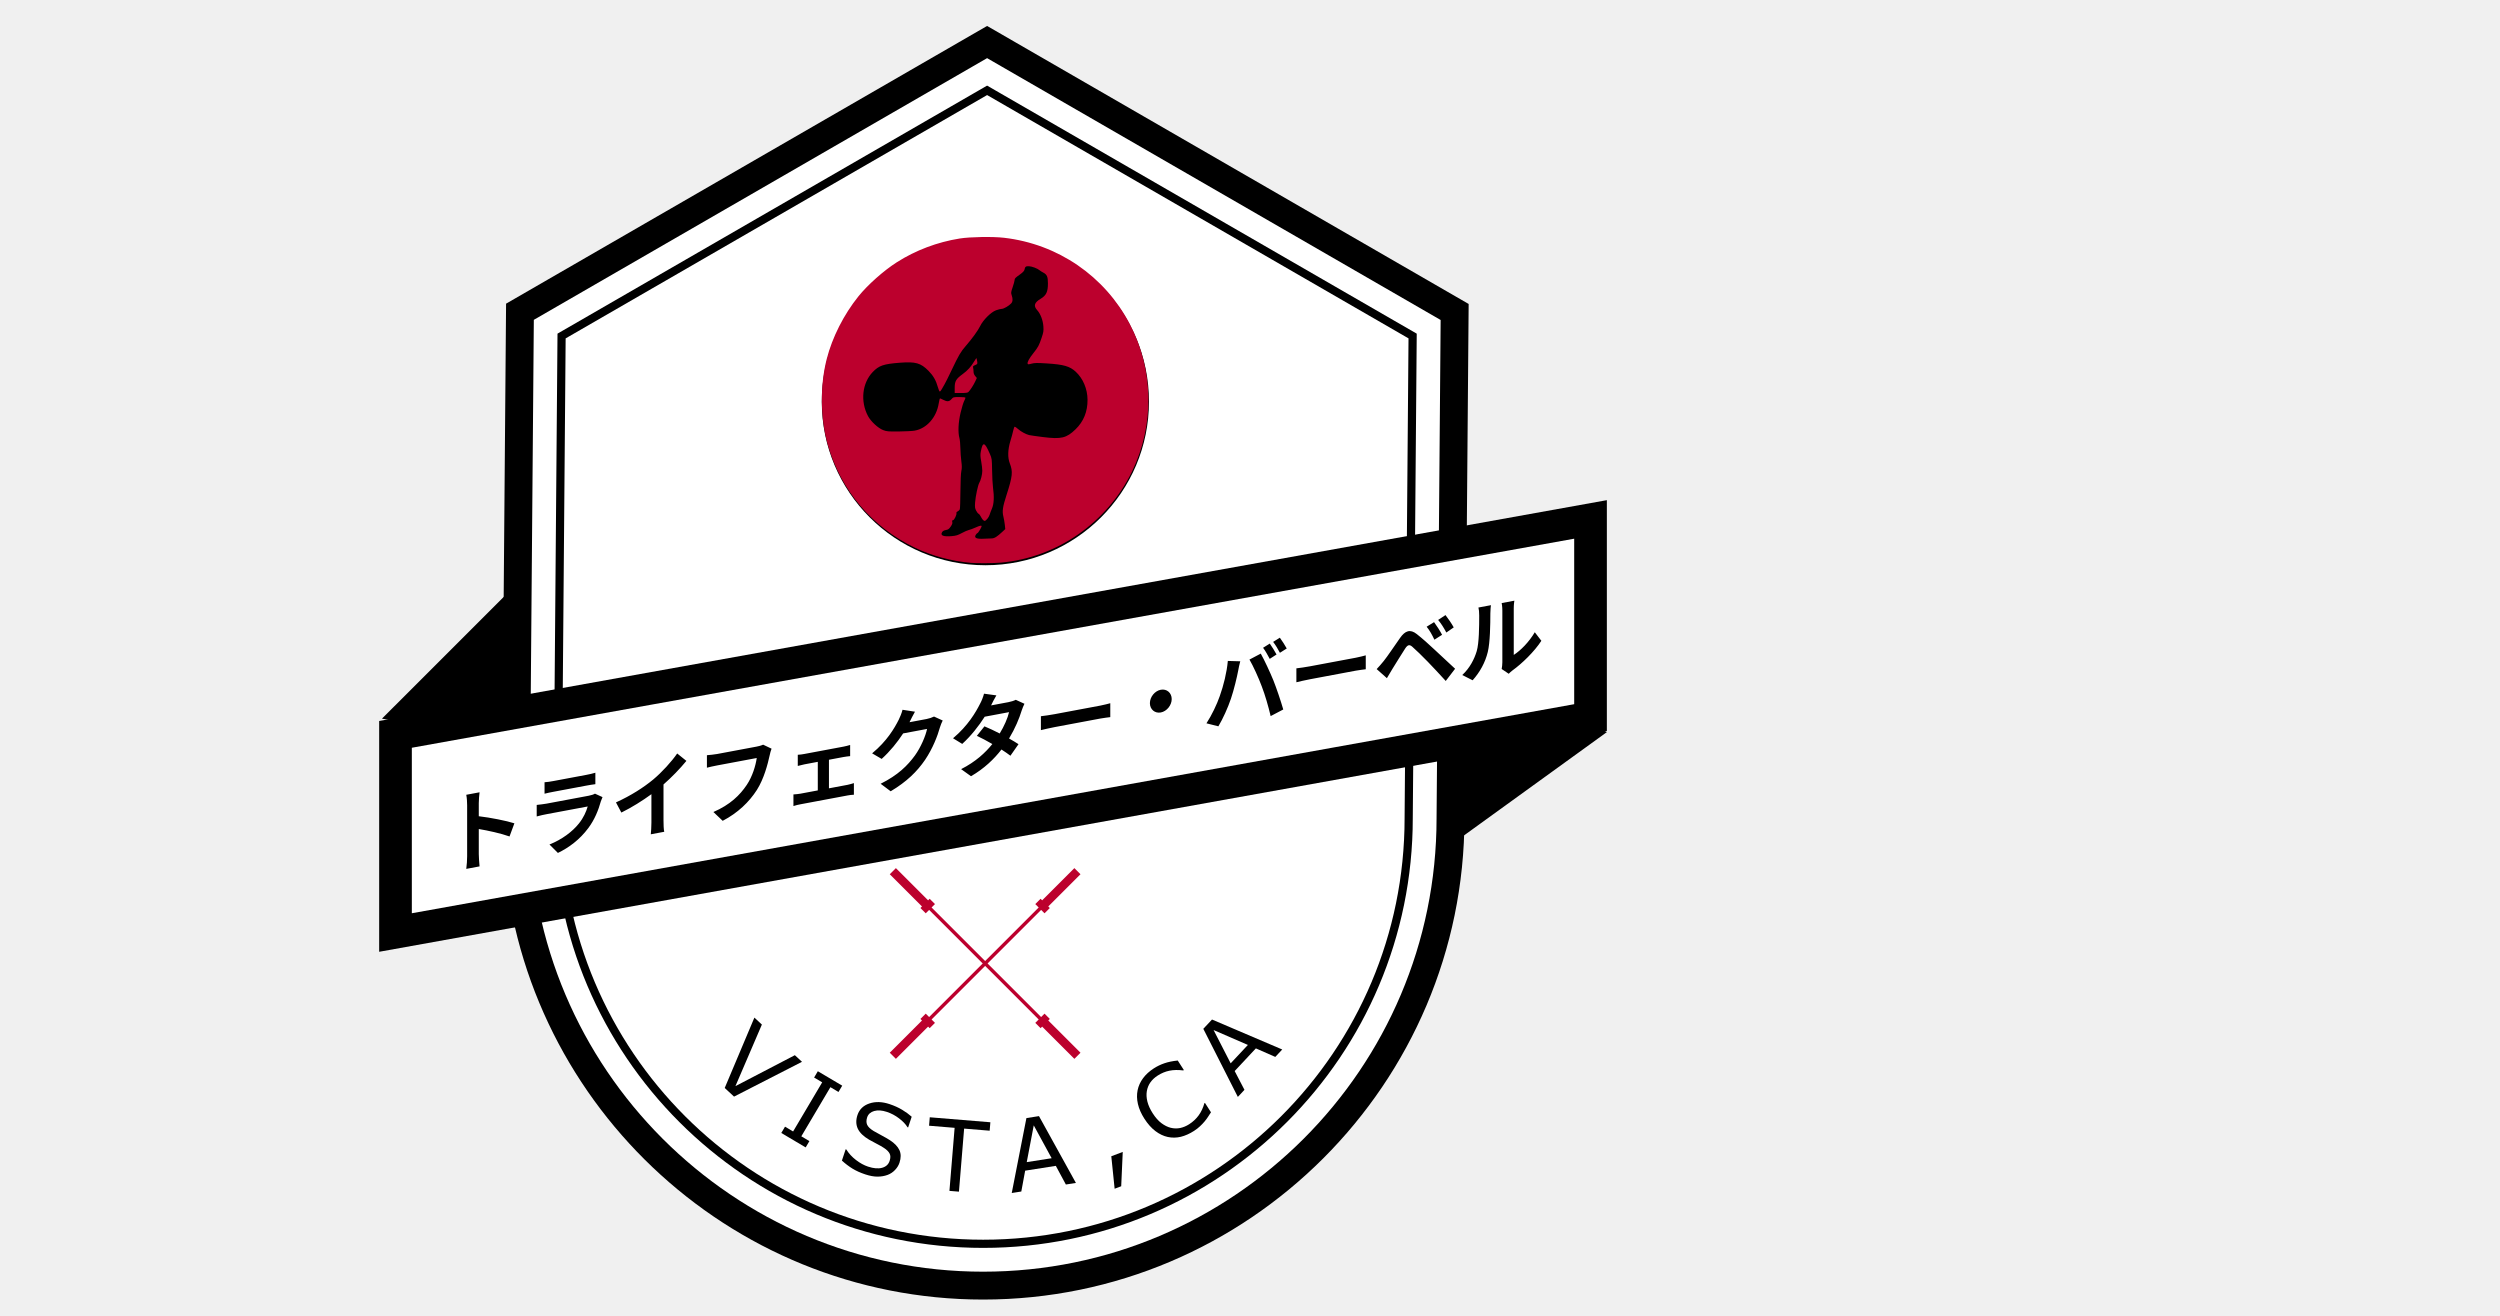
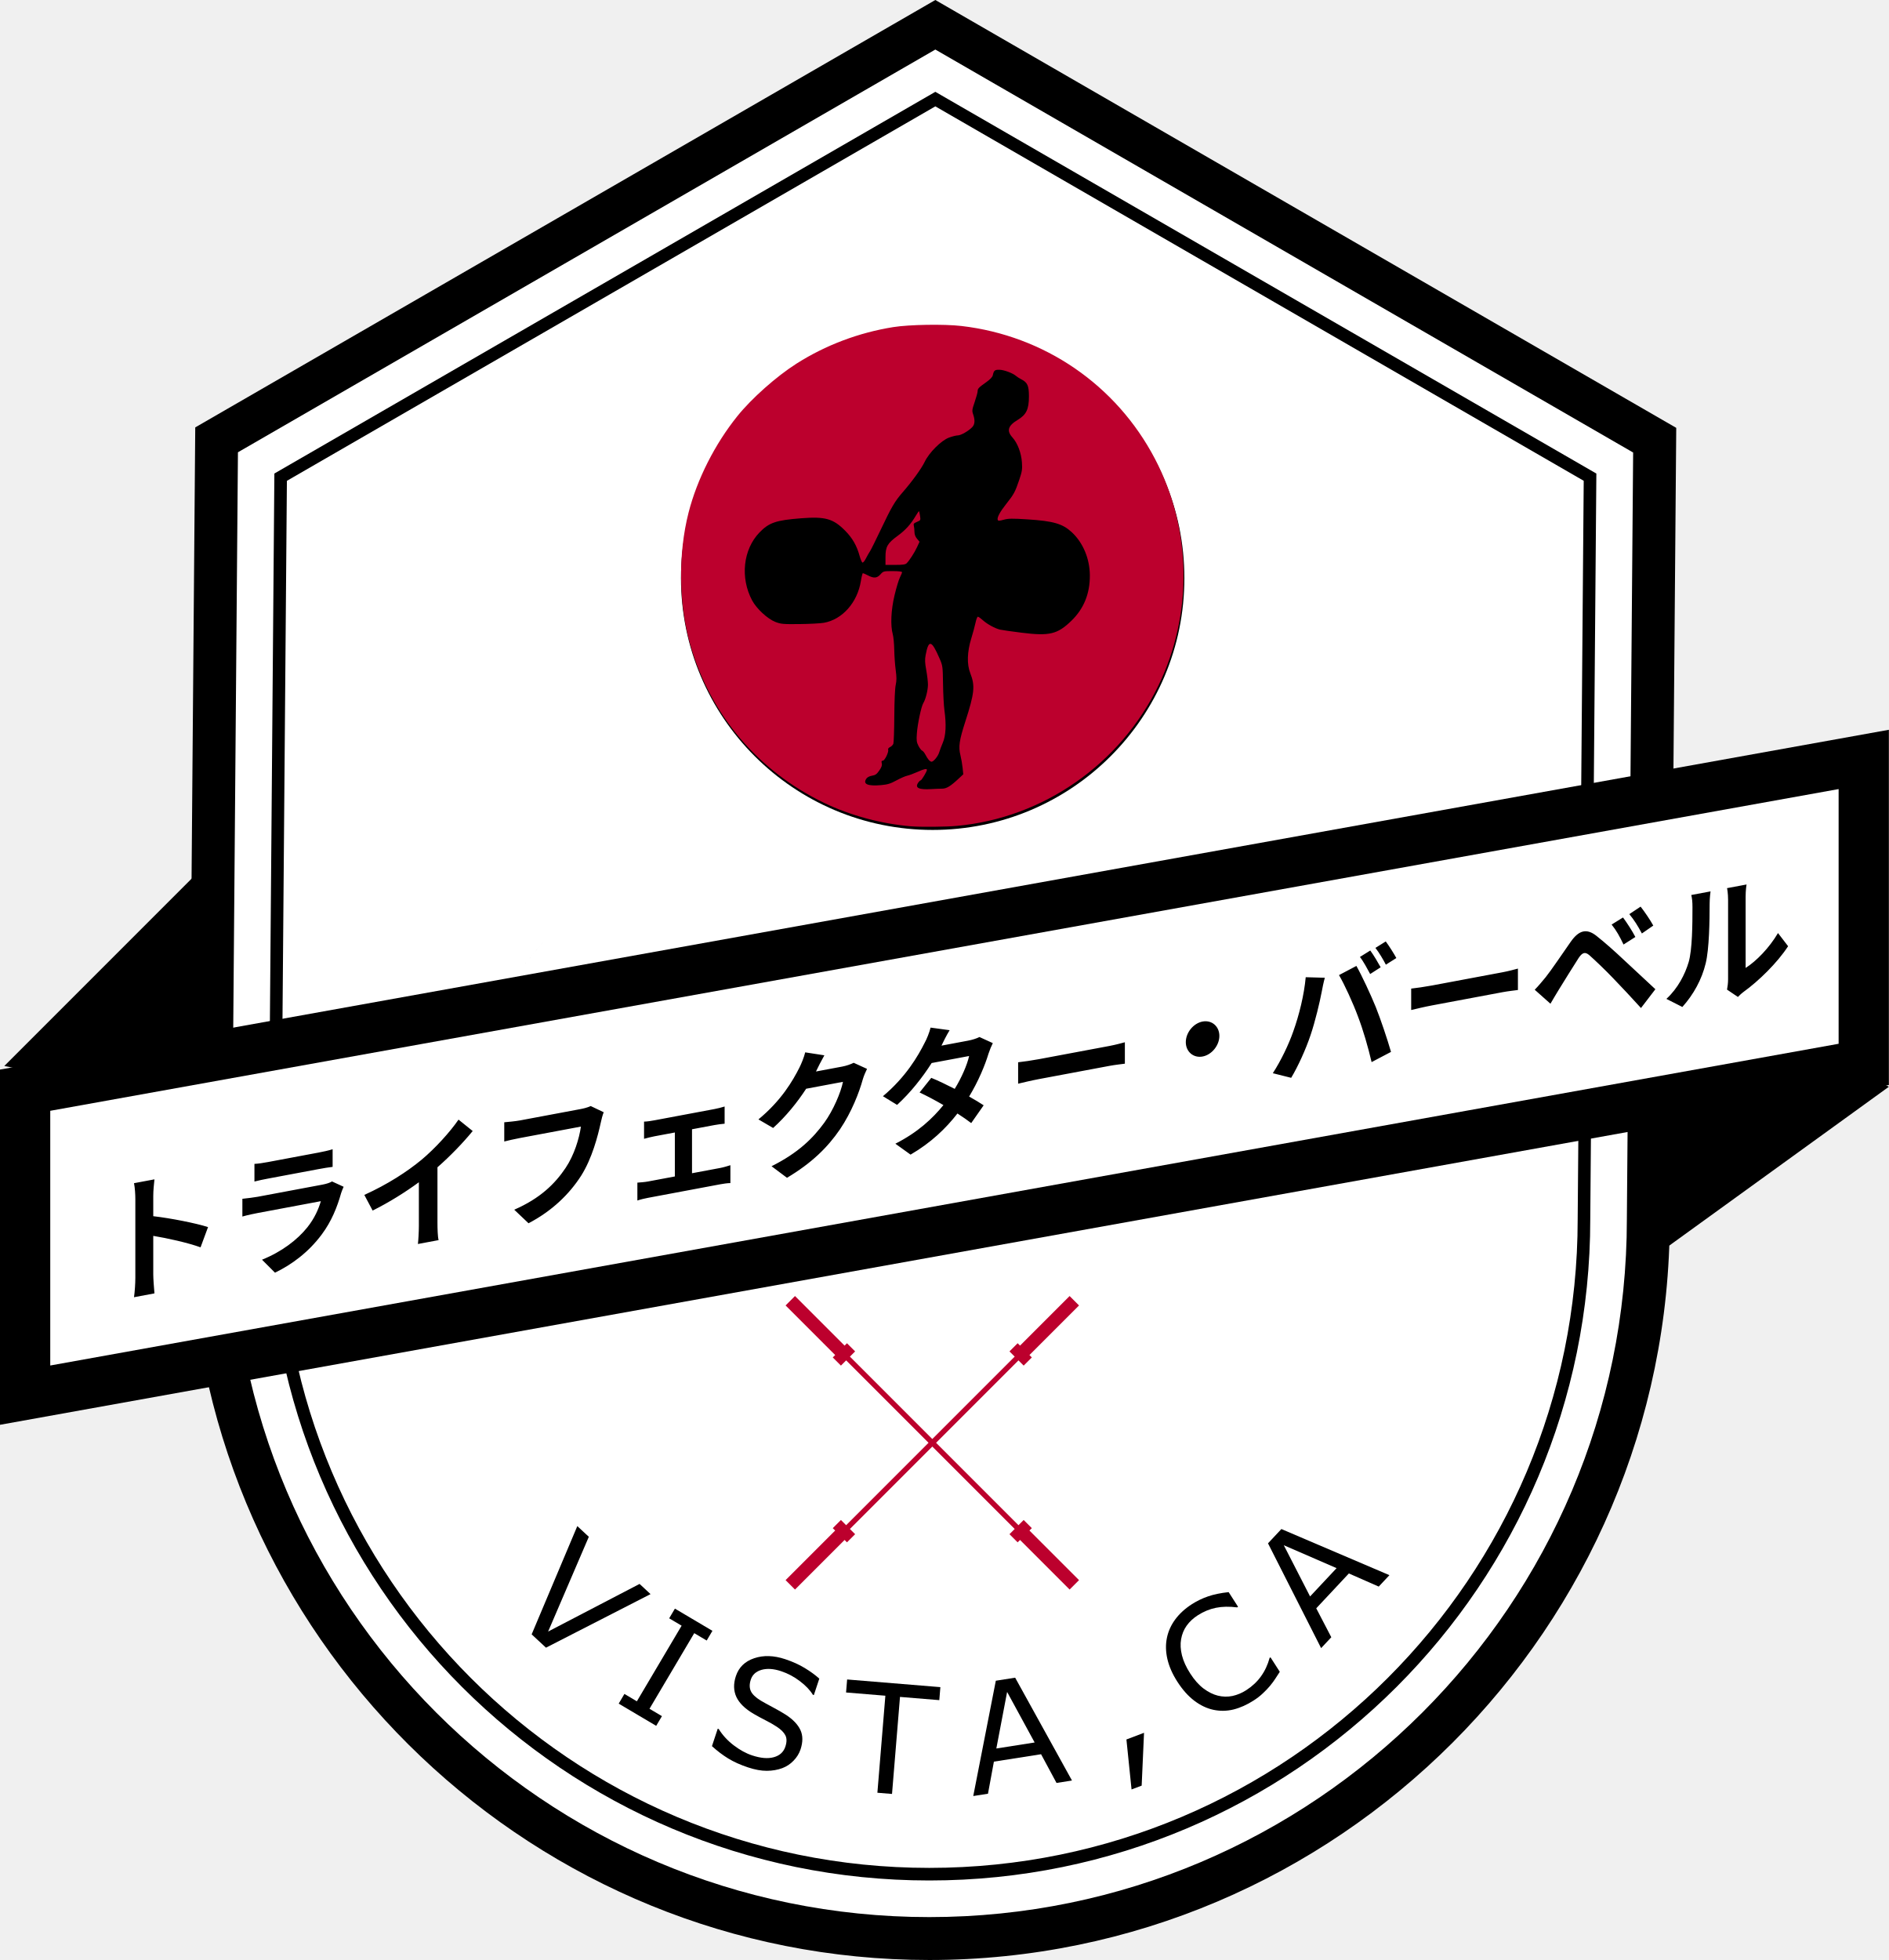
- <svg xmlns="http://www.w3.org/2000/svg" xmlns:xlink="http://www.w3.org/1999/xlink" width="1235" height="650" version="1.1" id="svg21458">
+ <svg xmlns="http://www.w3.org/2000/svg" xmlns:xlink="http://www.w3.org/1999/xlink" width="606.476" height="629.167" version="1.1" id="svg21458">
  <defs id="defs21436">
-     <polygon id="pt" points="-0.162,0 0,-0.5 0.162,0" transform="scale(0.0616)" fill="#FFF" />
+     <polygon id="pt" points="0,-0.5 0.162,0 -0.162,0 " transform="scale(0.0616)" style="fill:#ffffff" />
    <g id="star">
-       <use xlink:href="#pt" transform="rotate(-144)" id="use21392" />
-       <use xlink:href="#pt" transform="rotate(-72)" id="use21394" />
-       <use xlink:href="#pt" id="use21396" />
-       <use xlink:href="#pt" transform="rotate(72)" id="use21398" />
-       <use xlink:href="#pt" transform="rotate(144)" id="use21400" />
+       <use xlink:href="#pt" transform="rotate(-144)" id="use21392" x="0" y="0" width="100%" height="100%" />
+       <use xlink:href="#pt" transform="rotate(-72)" id="use21394" x="0" y="0" width="100%" height="100%" />
+       <use xlink:href="#pt" id="use21396" x="0" y="0" width="100%" height="100%" />
+       <use xlink:href="#pt" transform="rotate(72)" id="use21398" x="0" y="0" width="100%" height="100%" />
+       <use xlink:href="#pt" transform="rotate(144)" id="use21400" x="0" y="0" width="100%" height="100%" />
    </g>
    <g id="s5">
-       <use xlink:href="#star" x="-0.252" id="use21403" />
-       <use xlink:href="#star" x="-0.126" id="use21405" />
-       <use xlink:href="#star" id="use21407" />
-       <use xlink:href="#star" x="0.126" id="use21409" />
-       <use xlink:href="#star" x="0.252" id="use21411" />
+       <use xlink:href="#star" x="-0.252" id="use21403" y="0" width="100%" height="100%" />
+       <use xlink:href="#star" x="-0.126" id="use21405" y="0" width="100%" height="100%" />
+       <use xlink:href="#star" id="use21407" x="0" y="0" width="100%" height="100%" />
+       <use xlink:href="#star" x="0.126" id="use21409" y="0" width="100%" height="100%" />
+       <use xlink:href="#star" x="0.252" id="use21411" y="0" width="100%" height="100%" />
    </g>
    <g id="s6">
-       <use xlink:href="#s5" x="-0.063" id="use21414" />
-       <use xlink:href="#star" x="0.315" id="use21416" />
+       <use xlink:href="#s5" x="-0.063" id="use21414" y="0" width="100%" height="100%" />
+       <use xlink:href="#star" x="0.315" id="use21416" y="0" width="100%" height="100%" />
    </g>
    <g id="x4">
-       <use xlink:href="#s6" id="use21419" />
-       <use xlink:href="#s5" y="0.054" id="use21421" />
-       <use xlink:href="#s6" y="0.108" id="use21423" />
-       <use xlink:href="#s5" y="0.162" id="use21425" />
+       <use xlink:href="#s6" id="use21419" x="0" y="0" width="100%" height="100%" />
+       <use xlink:href="#s5" y="0.054" id="use21421" x="0" width="100%" height="100%" />
+       <use xlink:href="#s6" y="0.108" id="use21423" x="0" width="100%" height="100%" />
+       <use xlink:href="#s5" y="0.162" id="use21425" x="0" width="100%" height="100%" />
    </g>
    <g id="u">
-       <use xlink:href="#x4" y="-0.216" id="use21428" />
-       <use xlink:href="#x4" id="use21430" />
-       <use xlink:href="#s6" y="0.216" id="use21432" />
+       <use xlink:href="#x4" y="-0.216" id="use21428" x="0" width="100%" height="100%" />
+       <use xlink:href="#x4" id="use21430" x="0" y="0" width="100%" height="100%" />
+       <use xlink:href="#s6" y="0.216" id="use21432" x="0" width="100%" height="100%" />
    </g>
-     <rect id="stripe" width="1235" height="50" fill="#BB133E" />
+     <rect id="stripe" width="1235" height="50" x="0" y="0" style="fill:#bb133e" />
    <clipPath clipPathUnits="userSpaceOnUse" id="clipPath21602">
      <path id="path21604" d="m 494,0 -204.965,118.337 -1.899,232.287 c 3.9e-4,-13.675 1.369,-27.316 4.087,-40.719 -2.717,13.403 -4.086,27.043 -4.087,40.719 -7.8e-4,113.199 91.766,204.966 204.965,204.965 113.198,-6.3e-4 204.963,-91.767 204.962,-204.965 l 1.899,-232.287 z" style="opacity:1;fill:#000000;fill-opacity:1;stroke:none;stroke-width:20.144;stroke-miterlimit:4;stroke-dasharray:none;stroke-opacity:1" />
    </clipPath>
  </defs>
-   <g id="g21898">
+   <g id="g21898" transform="translate(-187.3104,-12.81751)">
    <path style="display:inline;opacity:1;fill:#000000;fill-rule:evenodd;stroke:none;stroke-width:1.377px;stroke-linecap:butt;stroke-linejoin:miter;stroke-opacity:1" d="m 793.787,361.665 -109.467,79.167 V 307.662 Z" id="path8204" />
    <path style="opacity:1;fill:#000000;fill-rule:evenodd;stroke:none;stroke-width:1.377px;stroke-linecap:butt;stroke-linejoin:miter;stroke-opacity:1" d="m 188.697,355.001 c 61.357,-61.357 61.357,-61.357 61.357,-61.357 l 48.394,83.821 z" id="path8202" />
    <path style="color:#000000;font-style:normal;font-variant:normal;font-weight:normal;font-stretch:normal;font-size:medium;line-height:normal;font-family:sans-serif;text-indent:0;text-align:start;text-decoration:none;text-decoration-line:none;text-decoration-style:solid;text-decoration-color:#000000;letter-spacing:normal;word-spacing:normal;text-transform:none;writing-mode:lr-tb;direction:ltr;baseline-shift:baseline;text-anchor:start;white-space:normal;clip-rule:nonzero;display:inline;overflow:visible;visibility:visible;opacity:1;isolation:auto;mix-blend-mode:normal;color-interpolation:sRGB;color-interpolation-filters:linearRGB;solid-color:#000000;solid-opacity:1;fill:#000000;fill-opacity:1;fill-rule:nonzero;stroke:none;stroke-width:27.547;stroke-linecap:butt;stroke-linejoin:miter;stroke-miterlimit:4;stroke-dasharray:none;stroke-dashoffset:0;stroke-opacity:1;color-rendering:auto;image-rendering:auto;shape-rendering:auto;text-rendering:auto;enable-background:accumulate" d="m 487.627,12.818 -6.887,3.976 -6.887,3.976 L 250,150.012 247.923,404.188 c -8e-4,0.167 -0.002,-0.371 -0.002,0.037 v 0.024 l -0.11,13.636 h 0.802 c 7.15,124.65 110.671,224.099 237.067,224.098 131.005,-7.2e-4 237.757,-106.753 237.756,-237.759 L 725.515,150.163 487.627,12.818 Z" id="path8182" />
    <path style="color:#000000;font-style:normal;font-variant:normal;font-weight:normal;font-stretch:normal;font-size:medium;line-height:normal;font-family:sans-serif;text-indent:0;text-align:start;text-decoration:none;text-decoration-line:none;text-decoration-style:solid;text-decoration-color:#000000;letter-spacing:normal;word-spacing:normal;text-transform:none;writing-mode:lr-tb;direction:ltr;baseline-shift:baseline;text-anchor:start;white-space:normal;clip-rule:nonzero;display:inline;overflow:visible;visibility:visible;opacity:1;isolation:auto;mix-blend-mode:normal;color-interpolation:sRGB;color-interpolation-filters:linearRGB;solid-color:#000000;solid-opacity:1;fill:#ffffff;fill-opacity:1;fill-rule:nonzero;stroke:none;stroke-width:27.547;stroke-linecap:butt;stroke-linejoin:miter;stroke-miterlimit:4;stroke-dasharray:none;stroke-dashoffset:0;stroke-opacity:1;color-rendering:auto;image-rendering:auto;shape-rendering:auto;text-rendering:auto;enable-background:accumulate" d="m 487.627,28.721 -6.887,3.976 -217.031,125.305 -2.012,246.111 h 0.002 c -3e-5,0.038 -0.006,0.075 -0.006,0.113 -8.1e-4,123.541 100.444,223.986 223.985,223.985 123.54,-7.3e-4 223.983,-100.445 223.983,-223.985 l 2.015,-246.149 z" id="path8173" />
    <path style="display:inline;opacity:1;fill:#ffffff;fill-opacity:1;stroke:#000000;stroke-width:4.041;stroke-miterlimit:4;stroke-dasharray:none;stroke-opacity:1" d="M 487.628,44.625 277.416,165.992 275.468,404.225 c 4e-4,-14.025 1.404,-28.015 4.191,-41.761 -2.787,13.746 -4.191,27.736 -4.191,41.761 -8.1e-4,116.097 94.115,210.213 210.212,210.212 116.096,-6.4e-4 210.21,-94.116 210.209,-210.212 l 1.948,-238.234 z" id="path8151" />
    <path style="opacity:1;fill:#000000;fill-opacity:1;stroke:none;stroke-width:20.66;stroke-miterlimit:4;stroke-dasharray:none;stroke-opacity:1" d="m 361.848,315.098 a 187.569,224.475 42.431 0 1 0.002,-4.9e-4 187.569,224.475 42.431 0 0 -13.983,17.522 187.569,224.475 42.431 0 1 13.98,-17.521 z" id="path8149" />
    <path style="opacity:1;fill:#000000;fill-opacity:1;stroke:none;stroke-width:20.66;stroke-miterlimit:4;stroke-dasharray:none;stroke-opacity:1" d="m 315.814,390.669 a 187.569,224.475 42.431 0 0 -12.108,41.317 187.569,224.475 42.431 0 1 12.108,-41.317 z" id="path8144" />
    <circle r="80.814" cy="198.415" cx="486.775" id="path22523" style="display:inline;fill:#000000;fill-opacity:1;stroke:none;stroke-width:1.026;stroke-miterlimit:4;stroke-dasharray:none;stroke-opacity:1" />
    <path style="color:#000000;font-style:normal;font-variant:normal;font-weight:normal;font-stretch:normal;font-size:medium;line-height:normal;font-family:sans-serif;text-indent:0;text-align:start;text-decoration:none;text-decoration-line:none;text-decoration-style:solid;text-decoration-color:#000000;letter-spacing:normal;word-spacing:normal;text-transform:none;writing-mode:lr-tb;direction:ltr;baseline-shift:baseline;text-anchor:start;white-space:normal;clip-rule:nonzero;display:inline;overflow:visible;visibility:visible;opacity:1;isolation:auto;mix-blend-mode:normal;color-interpolation:sRGB;color-interpolation-filters:linearRGB;solid-color:#000000;solid-opacity:1;fill:#000000;fill-opacity:1;fill-rule:nonzero;stroke:none;stroke-width:33.056;stroke-linecap:butt;stroke-linejoin:miter;stroke-miterlimit:4;stroke-dasharray:none;stroke-dashoffset:0;stroke-opacity:1;color-rendering:auto;image-rendering:auto;shape-rendering:auto;text-rendering:auto;enable-background:accumulate" d="m 187.31,356.158 v 16.134 97.891 L 793.787,361.104 V 247.08 Z" id="path8197" />
    <rect style="opacity:1;fill:#ffffff;fill-opacity:1;stroke:none;stroke-width:27.547;stroke-miterlimit:4;stroke-dasharray:none;stroke-opacity:1" id="rect8189" width="583.421" height="81.758" x="206.709" y="405.98" transform="matrix(0.9842079,-0.1770163,0,1,0,0)" />
    <text transform="matrix(0.9796489,-0.183593,0,1.020774,0,0)" x="222.074" y="460.892" xml:space="preserve" style="font-style:normal;font-variant:normal;font-weight:bold;font-stretch:normal;font-size:11.218px;line-height:0%;font-family:Aharoni;-inkscape-font-specification:'Aharoni, Bold';text-align:start;letter-spacing:0px;word-spacing:0px;writing-mode:lr-tb;text-anchor:start;opacity:1;fill:#000000;fill-opacity:1;stroke:none;stroke-width:0.935px;stroke-linecap:butt;stroke-linejoin:miter;stroke-opacity:1" id="text8185">
      <tspan style="font-size:42.94px;line-height:1.25;font-family:sans-serif;fill:#000000;fill-opacity:1;stroke-width:0.935px" id="tspan8187" x="222.074" y="460.892">トライフェクター・バーベル</tspan>
    </text>
    <g style="font-style:normal;font-weight:normal;font-size:35.393px;line-height:125%;font-family:sans-serif;letter-spacing:9.21px;word-spacing:0px;display:inline;opacity:1;fill:#000000;fill-opacity:1;stroke:none;stroke-width:1px;stroke-linecap:butt;stroke-linejoin:miter;stroke-opacity:1" id="text13433" transform="matrix(1.377328,0,0,1.377328,-204.7657,-488.6699)">
      <path d="m 436.317,735.629 -24.373,12.485 -3.343,-3.104 10.644,-25.231 2.685,2.493 -9.489,22.082 21.318,-11.099 z" style="letter-spacing:9.21px;fill:#000000;fill-opacity:1" id="path13443" />
      <path d="m 437.635,766.33 -8.744,-5.176 1.338,-2.26 2.9,1.717 10.432,-17.623 -2.9,-1.717 1.338,-2.26 8.744,5.176 -1.338,2.26 -2.9,-1.717 -10.432,17.623 2.9,1.717 z" style="letter-spacing:9.21px;fill:#000000;fill-opacity:1" id="path13445" />
      <path d="m 471.274,771.842 q -0.473,1.427 -1.608,2.598 -1.118,1.177 -2.637,1.748 -1.66,0.615 -3.611,0.623 -1.935,0.014 -4.395,-0.802 -2.641,-0.876 -4.594,-2.069 -1.937,-1.188 -3.797,-2.879 l 1.349,-4.068 0.23,0.076 q 1.342,2.156 3.493,3.798 2.15,1.641 4.283,2.348 3.018,1.001 5.067,0.424 2.065,-0.572 2.69,-2.458 0.538,-1.624 -0.01,-2.661 -0.532,-1.032 -2.014,-1.997 -1.122,-0.736 -2.494,-1.428 -1.356,-0.686 -2.855,-1.547 -3.02,-1.766 -4.045,-3.945 -1.004,-2.19 -0.117,-4.864 1.017,-3.067 4.256,-4.16 3.244,-1.109 7.23,0.212 2.575,0.854 4.561,2.058 1.986,1.205 3.403,2.476 l -1.273,3.838 -0.23,-0.076 q -1.003,-1.643 -3.027,-3.17 -2.003,-1.538 -4.381,-2.326 -2.608,-0.865 -4.558,-0.31 -1.934,0.561 -2.499,2.267 -0.506,1.526 -0.007,2.656 0.499,1.13 2.332,2.248 0.974,0.578 2.801,1.548 1.827,0.97 3.058,1.76 2.484,1.625 3.378,3.541 0.894,1.917 0.024,4.541 z" style="letter-spacing:9.21px;fill:#000000;fill-opacity:1" id="path13447" />
      <path d="m 503.631,760.341 -9.163,-0.753 -1.859,22.615 -3.41,-0.28 1.859,-22.615 -9.163,-0.753 0.249,-3.031 21.736,1.786 z" style="letter-spacing:9.21px;fill:#000000;fill-opacity:1" id="path13449" />
      <path d="m 534.561,779.075 -3.602,0.566 -3.605,-6.694 -10.995,1.727 -1.38,7.476 -3.432,0.539 5.261,-26.874 4.507,-0.708 z m -8.705,-8.867 -6.416,-11.78 -2.513,13.182 z" style="letter-spacing:9.21px;fill:#000000;fill-opacity:1" id="path13451" />
      <path d="m 551.357,767.952 -0.55,12.312 -2.36,0.893 -1.195,-11.651 z" style="letter-spacing:9.21px;fill:#000000;fill-opacity:1" id="path13453" />
      <path d="m 583.006,753.736 q -0.576,0.863 -1.034,1.588 -0.444,0.716 -1.276,1.723 -0.71,0.846 -1.635,1.707 -0.902,0.867 -2.152,1.669 -2.356,1.513 -4.71,2.1 -2.349,0.564 -4.68,0.068 -2.283,-0.485 -4.432,-2.104 -2.158,-1.634 -3.969,-4.455 -1.718,-2.676 -2.316,-5.27 -0.598,-2.594 -0.106,-4.963 0.476,-2.298 1.948,-4.29 1.487,-2.002 3.872,-3.533 1.745,-1.12 3.746,-1.81 2.016,-0.699 4.821,-1 l 2.194,3.417 -0.218,0.14 q -2.75,-0.349 -4.949,0.097 -2.198,0.446 -4.205,1.735 -1.643,1.055 -2.621,2.443 -0.973,1.364 -1.286,3.147 -0.303,1.735 0.203,3.771 0.512,2.013 1.912,4.194 1.466,2.283 3.132,3.534 1.68,1.242 3.318,1.649 1.709,0.423 3.397,0.078 1.694,-0.369 3.206,-1.34 2.08,-1.335 3.44,-3.215 1.36,-1.88 2.03,-4.323 l 0.204,-0.131 2.166,3.374 z" style="letter-spacing:9.21px;fill:#000000;fill-opacity:1" id="path13455" />
      <path d="m 608.561,731.213 -2.492,2.662 -6.96,-3.06 -7.606,8.124 3.511,6.744 -2.374,2.536 -12.383,-24.424 3.118,-3.331 z m -12.317,-1.636 -12.305,-5.341 6.128,11.939 z" style="letter-spacing:9.21px;fill:#000000;fill-opacity:1" id="path13457" />
    </g>
    <path id="path8425" d="m 530.739,428.85 -15.919,15.919 -0.768,-0.769 -2.619,2.62 1.675,1.675 -54.118,54.118 -1.675,-1.675 -2.62,2.619 0.769,0.768 -15.919,15.919 3.023,3.023 15.919,-15.919 0.768,0.769 2.619,-2.62 -1.675,-1.675 54.118,-54.118 1.675,1.675 2.62,-2.619 -0.769,-0.768 15.919,-15.919 z m 0,0" style="fill:#bc002d;fill-opacity:1;fill-rule:nonzero;stroke:none;stroke-width:0.132" />
    <path id="path8427" d="m 533.762,520.045 -15.919,-15.919 0.769,-0.768 -2.62,-2.619 -1.675,1.675 -54.118,-54.118 1.675,-1.675 -2.619,-2.62 -0.768,0.769 -15.919,-15.919 -3.023,3.023 15.919,15.919 -0.769,0.768 2.62,2.619 1.675,-1.675 54.118,54.118 -1.675,1.675 2.619,2.62 0.768,-0.769 15.919,15.919 z m 0,0" style="fill:#bc002d;fill-opacity:1;fill-rule:nonzero;stroke:none;stroke-width:0.132" />
    <path style="display:inline;fill:#bc002d;fill-opacity:1;stroke:none;stroke-width:1.458;stroke-miterlimit:4;stroke-dasharray:none;stroke-opacity:1" d="m 479.769,278.064 c -9.472,-0.784 -19.489,-3.487 -27.848,-7.514 -21.196,-10.213 -36.51,-28.269 -42.936,-50.625 -3.773,-13.128 -3.995,-29.277 -0.586,-42.585 2.744,-10.71 8.428,-21.938 15.662,-30.941 4.546,-5.658 12.527,-12.745 18.962,-16.839 9.339,-5.941 20.009,-9.97 31.093,-11.741 5.151,-0.823 16.325,-1.004 21.904,-0.356 26.6,3.093 49.67,18.906 62.073,42.548 11.876,22.637 12.307,49.889 1.152,72.883 -12.256,25.264 -36.977,42.478 -64.678,45.036 -3.514,0.324 -11.608,0.398 -14.798,0.134 z m 10.023,-12.08 c 1.451,-0.002 2.723,-0.787 5.499,-3.391 l 1.308,-1.227 -0.218,-2.099 c -0.12,-1.154 -0.436,-2.977 -0.703,-4.049 -0.668,-2.686 -0.37,-4.746 1.545,-10.686 2.99,-9.274 3.225,-11.541 1.619,-15.629 -1.124,-2.86 -1.009,-6.831 0.322,-11.14 0.537,-1.738 1.154,-4.02 1.372,-5.071 0.218,-1.052 0.554,-1.912 0.747,-1.912 0.193,0 0.926,0.519 1.627,1.152 1.368,1.236 3.836,2.589 5.456,2.991 0.549,0.136 3.656,0.581 6.905,0.989 8.997,1.13 11.563,0.517 16.049,-3.832 3.993,-3.871 5.964,-8.735 5.918,-14.602 -0.042,-5.37 -2.206,-10.502 -5.841,-13.853 -2.936,-2.706 -5.905,-3.56 -14.218,-4.089 -4.901,-0.312 -6.098,-0.294 -7.585,0.115 -1.441,0.396 -1.797,0.405 -1.933,0.05 -0.282,-0.736 0.695,-2.559 2.787,-5.195 2.409,-3.035 2.808,-3.779 4.13,-7.692 0.899,-2.661 1.005,-3.347 0.853,-5.557 -0.21,-3.062 -1.409,-6.21 -3.063,-8.04 -1.915,-2.119 -1.422,-3.74 1.708,-5.62 2.773,-1.666 3.602,-3.402 3.602,-7.542 0,-3.432 -0.462,-4.462 -2.458,-5.481 -0.594,-0.303 -1.332,-0.773 -1.639,-1.044 -1.03,-0.907 -3.817,-1.965 -5.309,-2.014 -1.557,-0.052 -1.874,0.205 -2.199,1.78 -0.109,0.526 -0.862,1.321 -2.047,2.162 -2.516,1.784 -2.807,2.087 -2.818,2.933 -0.006,0.398 -0.43,1.951 -0.944,3.451 -0.856,2.497 -0.898,2.833 -0.495,3.99 0.642,1.845 0.556,3.187 -0.263,4.066 -1.152,1.237 -3.666,2.685 -4.66,2.685 -0.506,0 -1.786,0.32 -2.845,0.712 -2.48,0.917 -6.362,4.791 -7.794,7.777 -1.026,2.141 -4.018,6.274 -7.093,9.801 -2.497,2.864 -3.548,4.657 -7.015,11.971 -1.604,3.384 -3.17,6.526 -3.481,6.983 -0.31,0.457 -0.891,1.477 -1.291,2.266 -0.4,0.789 -0.892,1.38 -1.095,1.312 -0.203,-0.068 -0.619,-1.036 -0.924,-2.152 -0.896,-3.274 -2.317,-5.747 -4.652,-8.095 -3.837,-3.859 -6.35,-4.568 -14.083,-3.975 -8.117,0.623 -10.363,1.39 -13.434,4.587 -5.235,5.449 -6.211,14.516 -2.343,21.774 1.418,2.661 4.964,5.945 7.46,6.911 1.781,0.689 2.431,0.747 7.763,0.692 3.201,-0.033 6.717,-0.218 7.815,-0.411 5.942,-1.046 10.792,-6.525 11.891,-13.434 0.218,-1.371 0.508,-2.492 0.644,-2.492 0.136,0 0.857,0.318 1.603,0.707 1.909,0.995 2.934,0.911 4.045,-0.333 0.91,-1.018 0.989,-1.039 3.926,-1.039 1.853,0 2.998,0.132 2.998,0.346 0,0.19 -0.309,0.952 -0.687,1.692 -0.378,0.741 -1.155,3.316 -1.727,5.723 -1.138,4.788 -1.355,9.681 -0.556,12.567 0.221,0.799 0.43,3.024 0.465,4.945 0.034,1.92 0.243,4.829 0.463,6.464 0.312,2.316 0.313,3.381 0.002,4.822 -0.241,1.113 -0.419,5.094 -0.448,9.997 -0.027,4.481 -0.164,8.466 -0.304,8.855 -0.141,0.389 -0.614,0.871 -1.052,1.071 -0.46,0.21 -0.724,0.553 -0.624,0.814 0.276,0.719 -1.086,3.56 -1.707,3.56 -0.419,0 -0.497,0.197 -0.335,0.842 0.156,0.621 -0.051,1.223 -0.791,2.298 -0.819,1.191 -1.247,1.498 -2.35,1.684 -0.863,0.146 -1.525,0.499 -1.841,0.981 -1.134,1.73 0.491,2.42 4.791,2.035 2.063,-0.185 2.986,-0.469 4.873,-1.498 1.28,-0.699 2.839,-1.381 3.463,-1.516 0.624,-0.135 2.097,-0.678 3.273,-1.205 2.198,-0.986 3.074,-1.177 3.074,-0.669 0,0.513 -1.709,3.367 -2.016,3.367 -0.163,0 -0.542,0.375 -0.842,0.833 -1.033,1.577 0.309,2.207 4.188,1.966 1.189,-0.074 2.781,-0.135 3.539,-0.136 z m -4.279,-9.23 c -0.281,-0.32 -0.761,-1.076 -1.067,-1.68 -0.306,-0.604 -0.779,-1.183 -1.052,-1.288 -0.273,-0.105 -0.808,-0.803 -1.191,-1.553 -0.597,-1.17 -0.668,-1.74 -0.502,-4.033 0.219,-3.039 1.414,-8.647 2.062,-9.679 0.739,-1.177 1.491,-4.171 1.492,-5.937 3.4e-4,-0.927 -0.245,-3.024 -0.545,-4.661 -0.431,-2.35 -0.473,-3.363 -0.197,-4.822 0.965,-5.102 1.896,-4.865 4.494,1.146 0.978,2.261 1.009,2.494 1.09,8.147 0.046,3.201 0.247,6.99 0.447,8.421 0.638,4.573 0.468,8.087 -0.501,10.368 -0.466,1.097 -1,2.519 -1.187,3.159 -0.359,1.23 -1.801,2.993 -2.449,2.993 -0.212,0 -0.615,-0.262 -0.895,-0.582 z m -13.892,-65.133 c 0,-3.307 0.63,-4.408 3.878,-6.779 2.563,-1.871 4.218,-3.701 5.864,-6.486 0.512,-0.866 0.977,-1.519 1.034,-1.451 0.057,0.068 0.201,0.756 0.32,1.53 0.211,1.375 0.188,1.419 -0.99,1.911 -1.007,0.421 -1.173,0.628 -1.005,1.253 0.11,0.412 0.203,1.299 0.205,1.97 0.002,0.805 0.281,1.55 0.817,2.187 l 0.812,0.965 -0.798,1.723 c -0.827,1.785 -2.431,4.272 -3.343,5.184 -0.403,0.403 -1.249,0.524 -3.659,0.524 h -3.135 z" id="path13516" />
  </g>
-   <path style="display:none;fill:#000000;stroke-width:0.303" d="m 320.645,824.477 c 3.662,-0.74 7.679,-0.473 10.923,1.529 2.797,-1.745 6.293,-1.933 9.478,-1.432 3.386,0.485 6.49,2.491 8.447,5.282 2.81,-0.604 5.774,-0.746 8.547,0.127 4.005,1.198 7.336,4.378 8.829,8.274 1.359,3.538 1.238,7.64 -0.431,11.056 -0.267,0.683 -0.664,1.368 -0.655,2.118 1.884,6.338 1.001,13.083 -0.388,19.424 -0.874,4.412 -2.354,8.665 -3.887,12.886 -2.027,5.067 -4.317,10.046 -7.172,14.706 7.585,4.284 15.164,8.592 22.415,13.423 3.001,2.072 6.247,4.114 8.052,7.406 2.221,3.441 2.758,7.722 2.021,11.699 -0.971,4.093 -3.617,7.843 -7.339,9.87 -4.336,2.333 -9.818,2.112 -14.084,-0.27 -2.348,-1.493 -4.891,-2.643 -7.254,-4.108 0.473,4.214 0.853,8.45 0.634,12.694 -0.03,2.233 -0.47,4.43 -0.655,6.645 0.419,2.354 1.235,4.624 1.827,6.939 0.598,2.43 1.459,4.782 2.027,7.218 0.868,3.947 2.367,7.834 2.151,11.939 -0.173,3.07 -1.314,6.217 -3.674,8.28 -3.556,3.192 -8.374,4.633 -13.08,4.818 -4.06,0.13 -8.486,-0.552 -11.636,-3.337 -2.779,-2.47 -4.232,-6.032 -5.249,-9.527 -0.868,2.712 -1.739,5.574 -3.756,7.682 -2.303,2.728 -5.81,4.148 -9.287,4.587 -4.387,0.44 -8.963,-0.137 -12.916,-2.166 -2.961,-1.359 -5.716,-3.611 -6.909,-6.723 -1.041,-2.488 -1.302,-5.316 -0.476,-7.904 1.499,-6.763 3.304,-13.45 5.115,-20.134 0.206,-1.654 0.91,-3.31 0.51,-4.988 -0.759,-5.434 -0.928,-10.965 -0.322,-16.42 -1.814,0.795 -3.498,1.854 -5.3,2.682 -2.142,0.986 -4.135,2.385 -6.493,2.816 -1.887,0.364 -3.838,0.346 -5.734,0.073 -4.278,-0.877 -7.983,-3.796 -10.225,-7.491 -2.297,-3.519 -2.558,-8.077 -1.326,-12.021 1.459,-4.242 4.621,-7.64 8.171,-10.264 6.287,-4.575 13.15,-8.274 19.976,-11.969 1.754,-0.828 3.398,-1.875 5.185,-2.64 -0.47,-1.174 -1.186,-2.224 -1.802,-3.319 -2.536,-4.554 -4.682,-9.327 -6.359,-14.26 -1.429,-4.854 -2.737,-9.8 -2.97,-14.876 -0.464,-4.964 -0.064,-9.997 1.001,-14.864 -1.693,-3.231 -2.412,-7.051 -1.538,-10.634 0.759,-3.562 3.14,-6.657 6.174,-8.611 3.45,-2.069 7.797,-2.849 11.666,-1.553 2.109,-2.197 4.742,-4.038 7.77,-4.66 z" id="path3793" />
+   <path style="display:none;fill:#000000;stroke-width:0.303" d="m 133.335,811.66 c 3.662,-0.74 7.679,-0.473 10.923,1.529 2.797,-1.745 6.293,-1.933 9.478,-1.432 3.386,0.485 6.49,2.491 8.447,5.282 2.81,-0.604 5.774,-0.746 8.547,0.127 4.005,1.198 7.336,4.378 8.829,8.274 1.359,3.538 1.238,7.64 -0.431,11.056 -0.267,0.683 -0.664,1.368 -0.655,2.118 1.884,6.338 1.001,13.083 -0.388,19.424 -0.874,4.412 -2.354,8.665 -3.887,12.886 -2.027,5.067 -4.317,10.046 -7.172,14.706 7.585,4.284 15.164,8.592 22.415,13.423 3.001,2.072 6.247,4.114 8.052,7.406 2.221,3.441 2.758,7.722 2.021,11.699 -0.971,4.093 -3.617,7.843 -7.339,9.87 -4.336,2.333 -9.818,2.112 -14.084,-0.27 -2.348,-1.493 -4.891,-2.643 -7.254,-4.108 0.473,4.214 0.853,8.45 0.634,12.694 -0.03,2.233 -0.47,4.43 -0.655,6.645 0.419,2.354 1.235,4.624 1.827,6.939 0.598,2.43 1.459,4.782 2.027,7.218 0.868,3.947 2.367,7.834 2.151,11.939 -0.173,3.07 -1.314,6.217 -3.674,8.28 -3.556,3.192 -8.374,4.633 -13.08,4.818 -4.06,0.13 -8.486,-0.552 -11.636,-3.337 -2.779,-2.47 -4.232,-6.032 -5.249,-9.527 -0.868,2.712 -1.739,5.574 -3.756,7.682 -2.303,2.728 -5.81,4.148 -9.287,4.587 -4.387,0.44 -8.963,-0.137 -12.916,-2.166 -2.961,-1.359 -5.716,-3.611 -6.909,-6.723 -1.041,-2.488 -1.302,-5.316 -0.476,-7.904 1.499,-6.763 3.304,-13.45 5.115,-20.134 0.206,-1.654 0.91,-3.31 0.51,-4.988 -0.759,-5.434 -0.928,-10.965 -0.322,-16.42 -1.814,0.795 -3.498,1.854 -5.3,2.682 -2.142,0.986 -4.135,2.385 -6.493,2.816 -1.887,0.364 -3.838,0.346 -5.734,0.073 -4.278,-0.877 -7.983,-3.796 -10.225,-7.491 -2.297,-3.519 -2.558,-8.077 -1.326,-12.021 1.459,-4.242 4.621,-7.64 8.171,-10.264 6.287,-4.575 13.15,-8.274 19.976,-11.969 1.754,-0.828 3.398,-1.875 5.185,-2.64 -0.47,-1.174 -1.186,-2.224 -1.802,-3.319 -2.536,-4.554 -4.682,-9.327 -6.359,-14.26 -1.429,-4.854 -2.737,-9.8 -2.97,-14.876 -0.464,-4.964 -0.064,-9.997 1.001,-14.864 -1.693,-3.231 -2.412,-7.051 -1.538,-10.634 0.759,-3.562 3.14,-6.657 6.174,-8.611 3.45,-2.069 7.797,-2.849 11.666,-1.553 2.109,-2.197 4.742,-4.038 7.77,-4.66 z" id="path3793" />
</svg>
